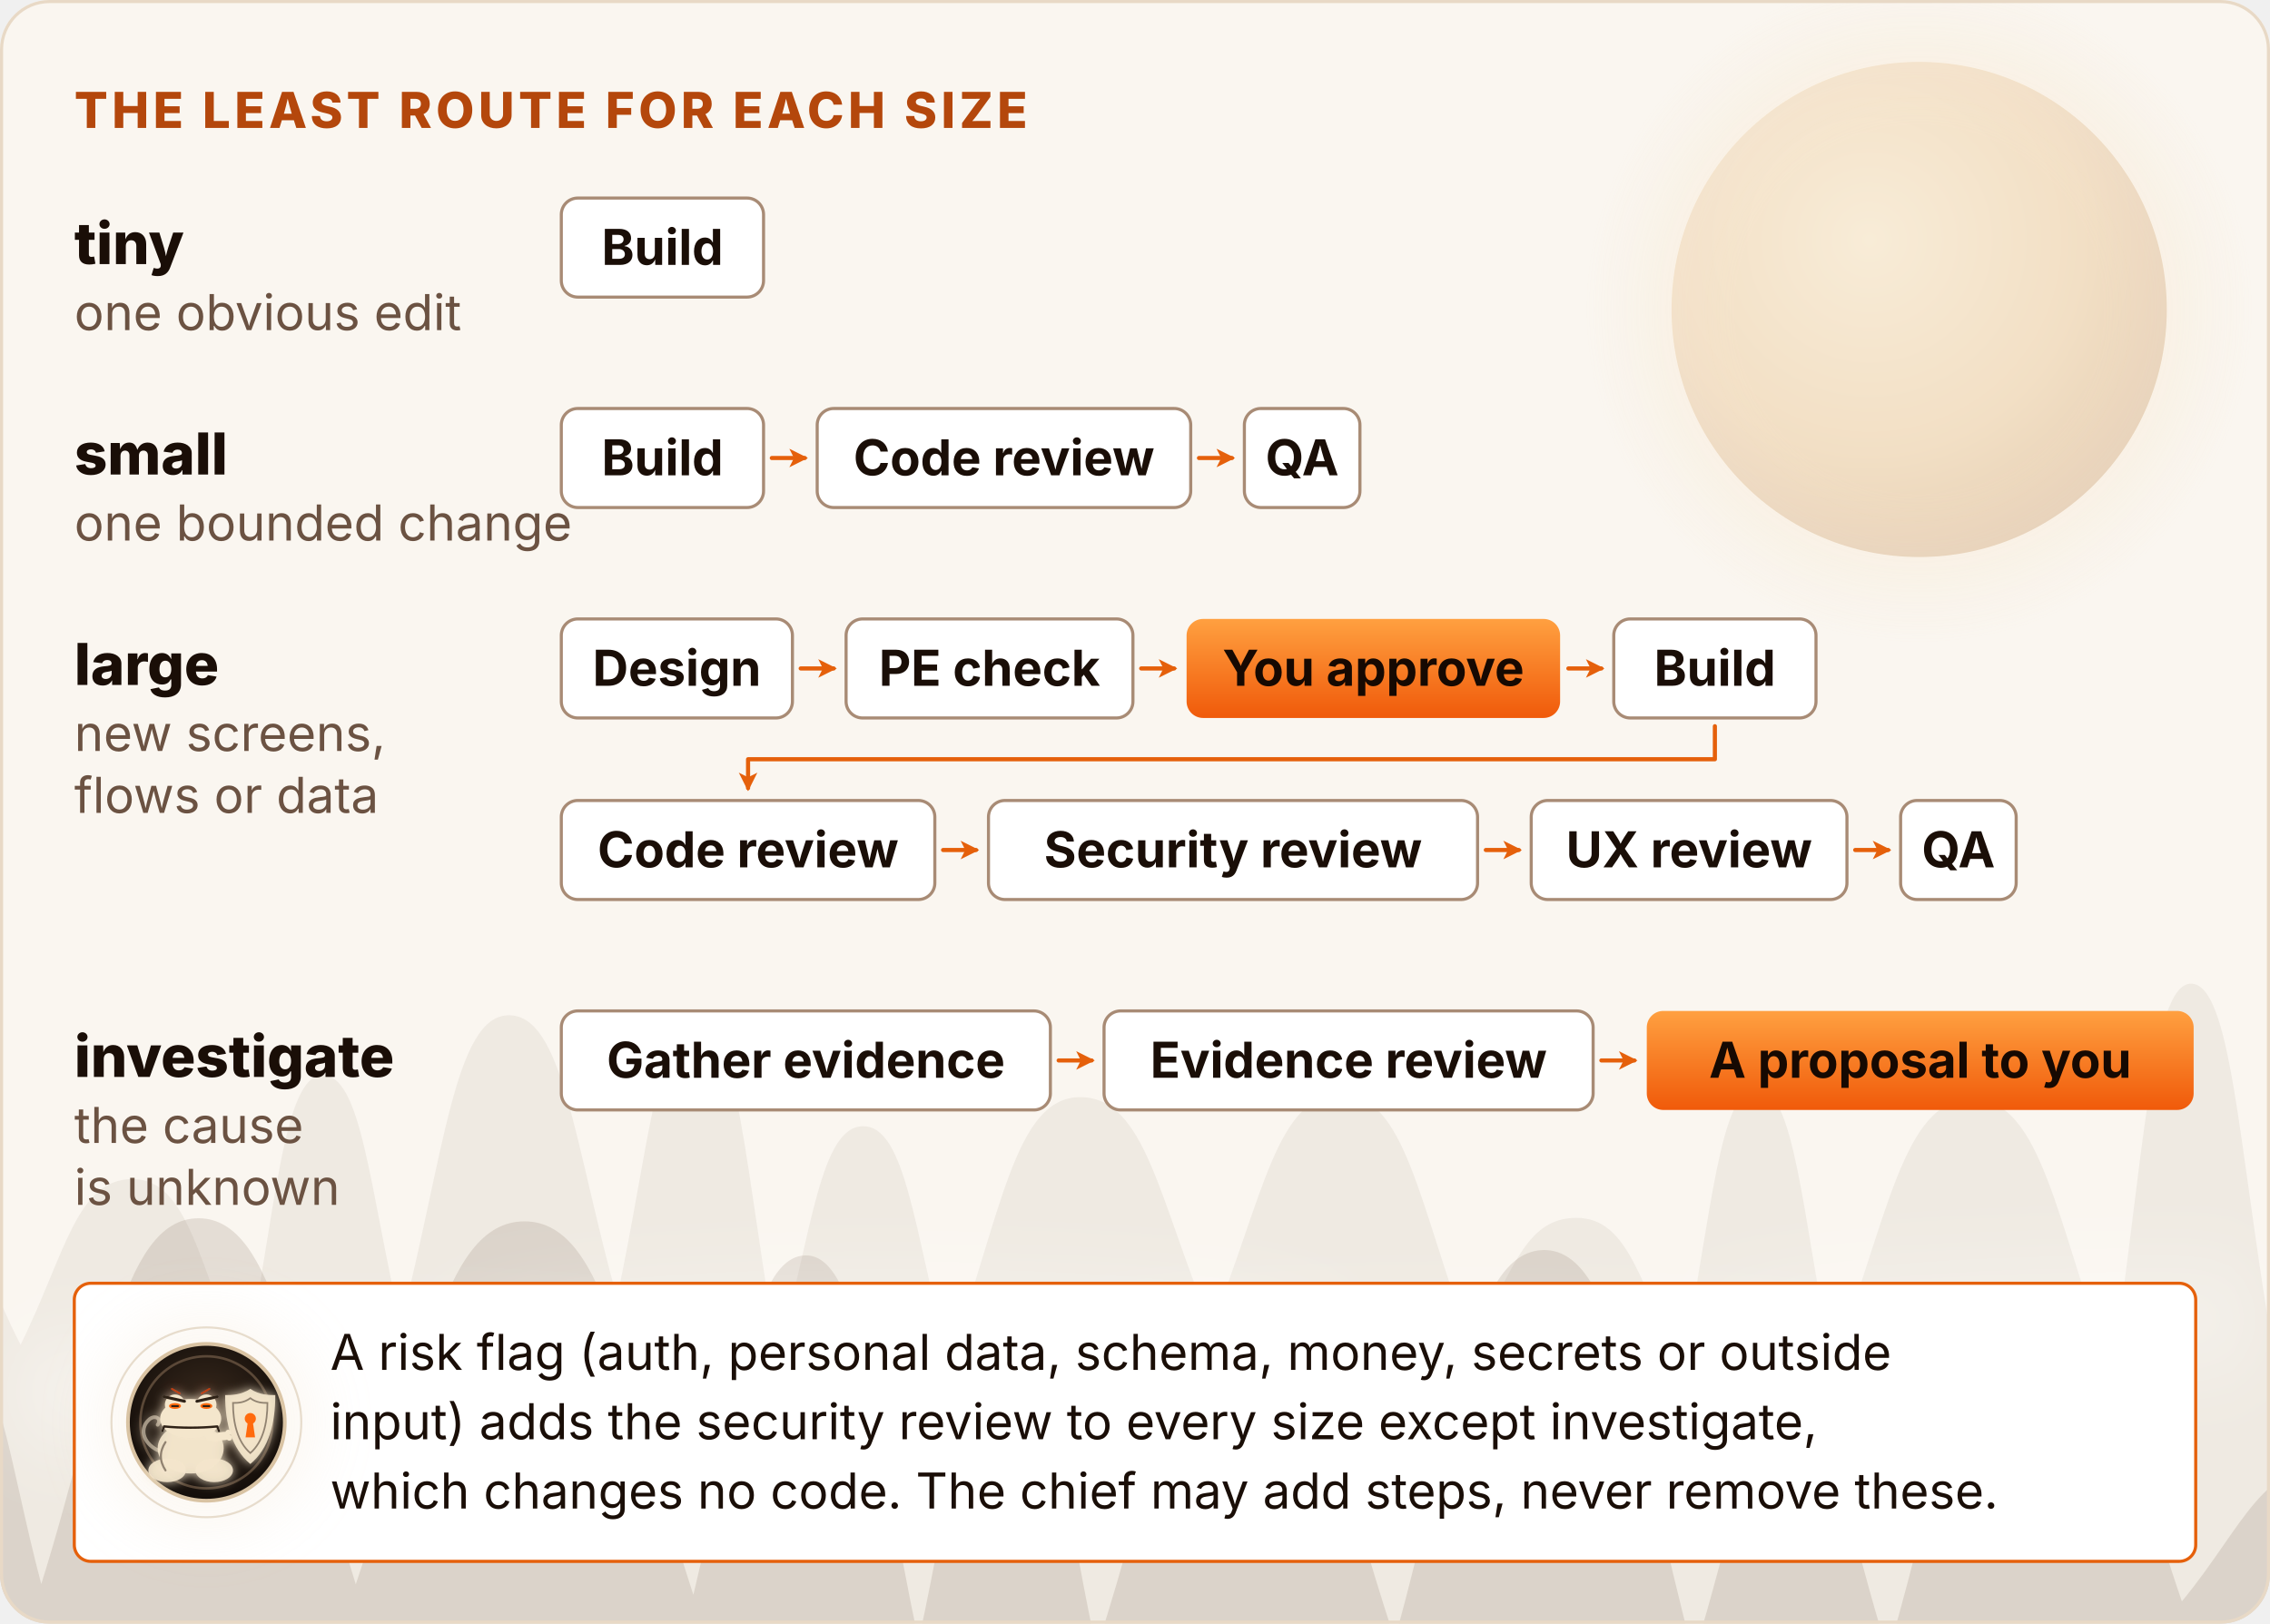
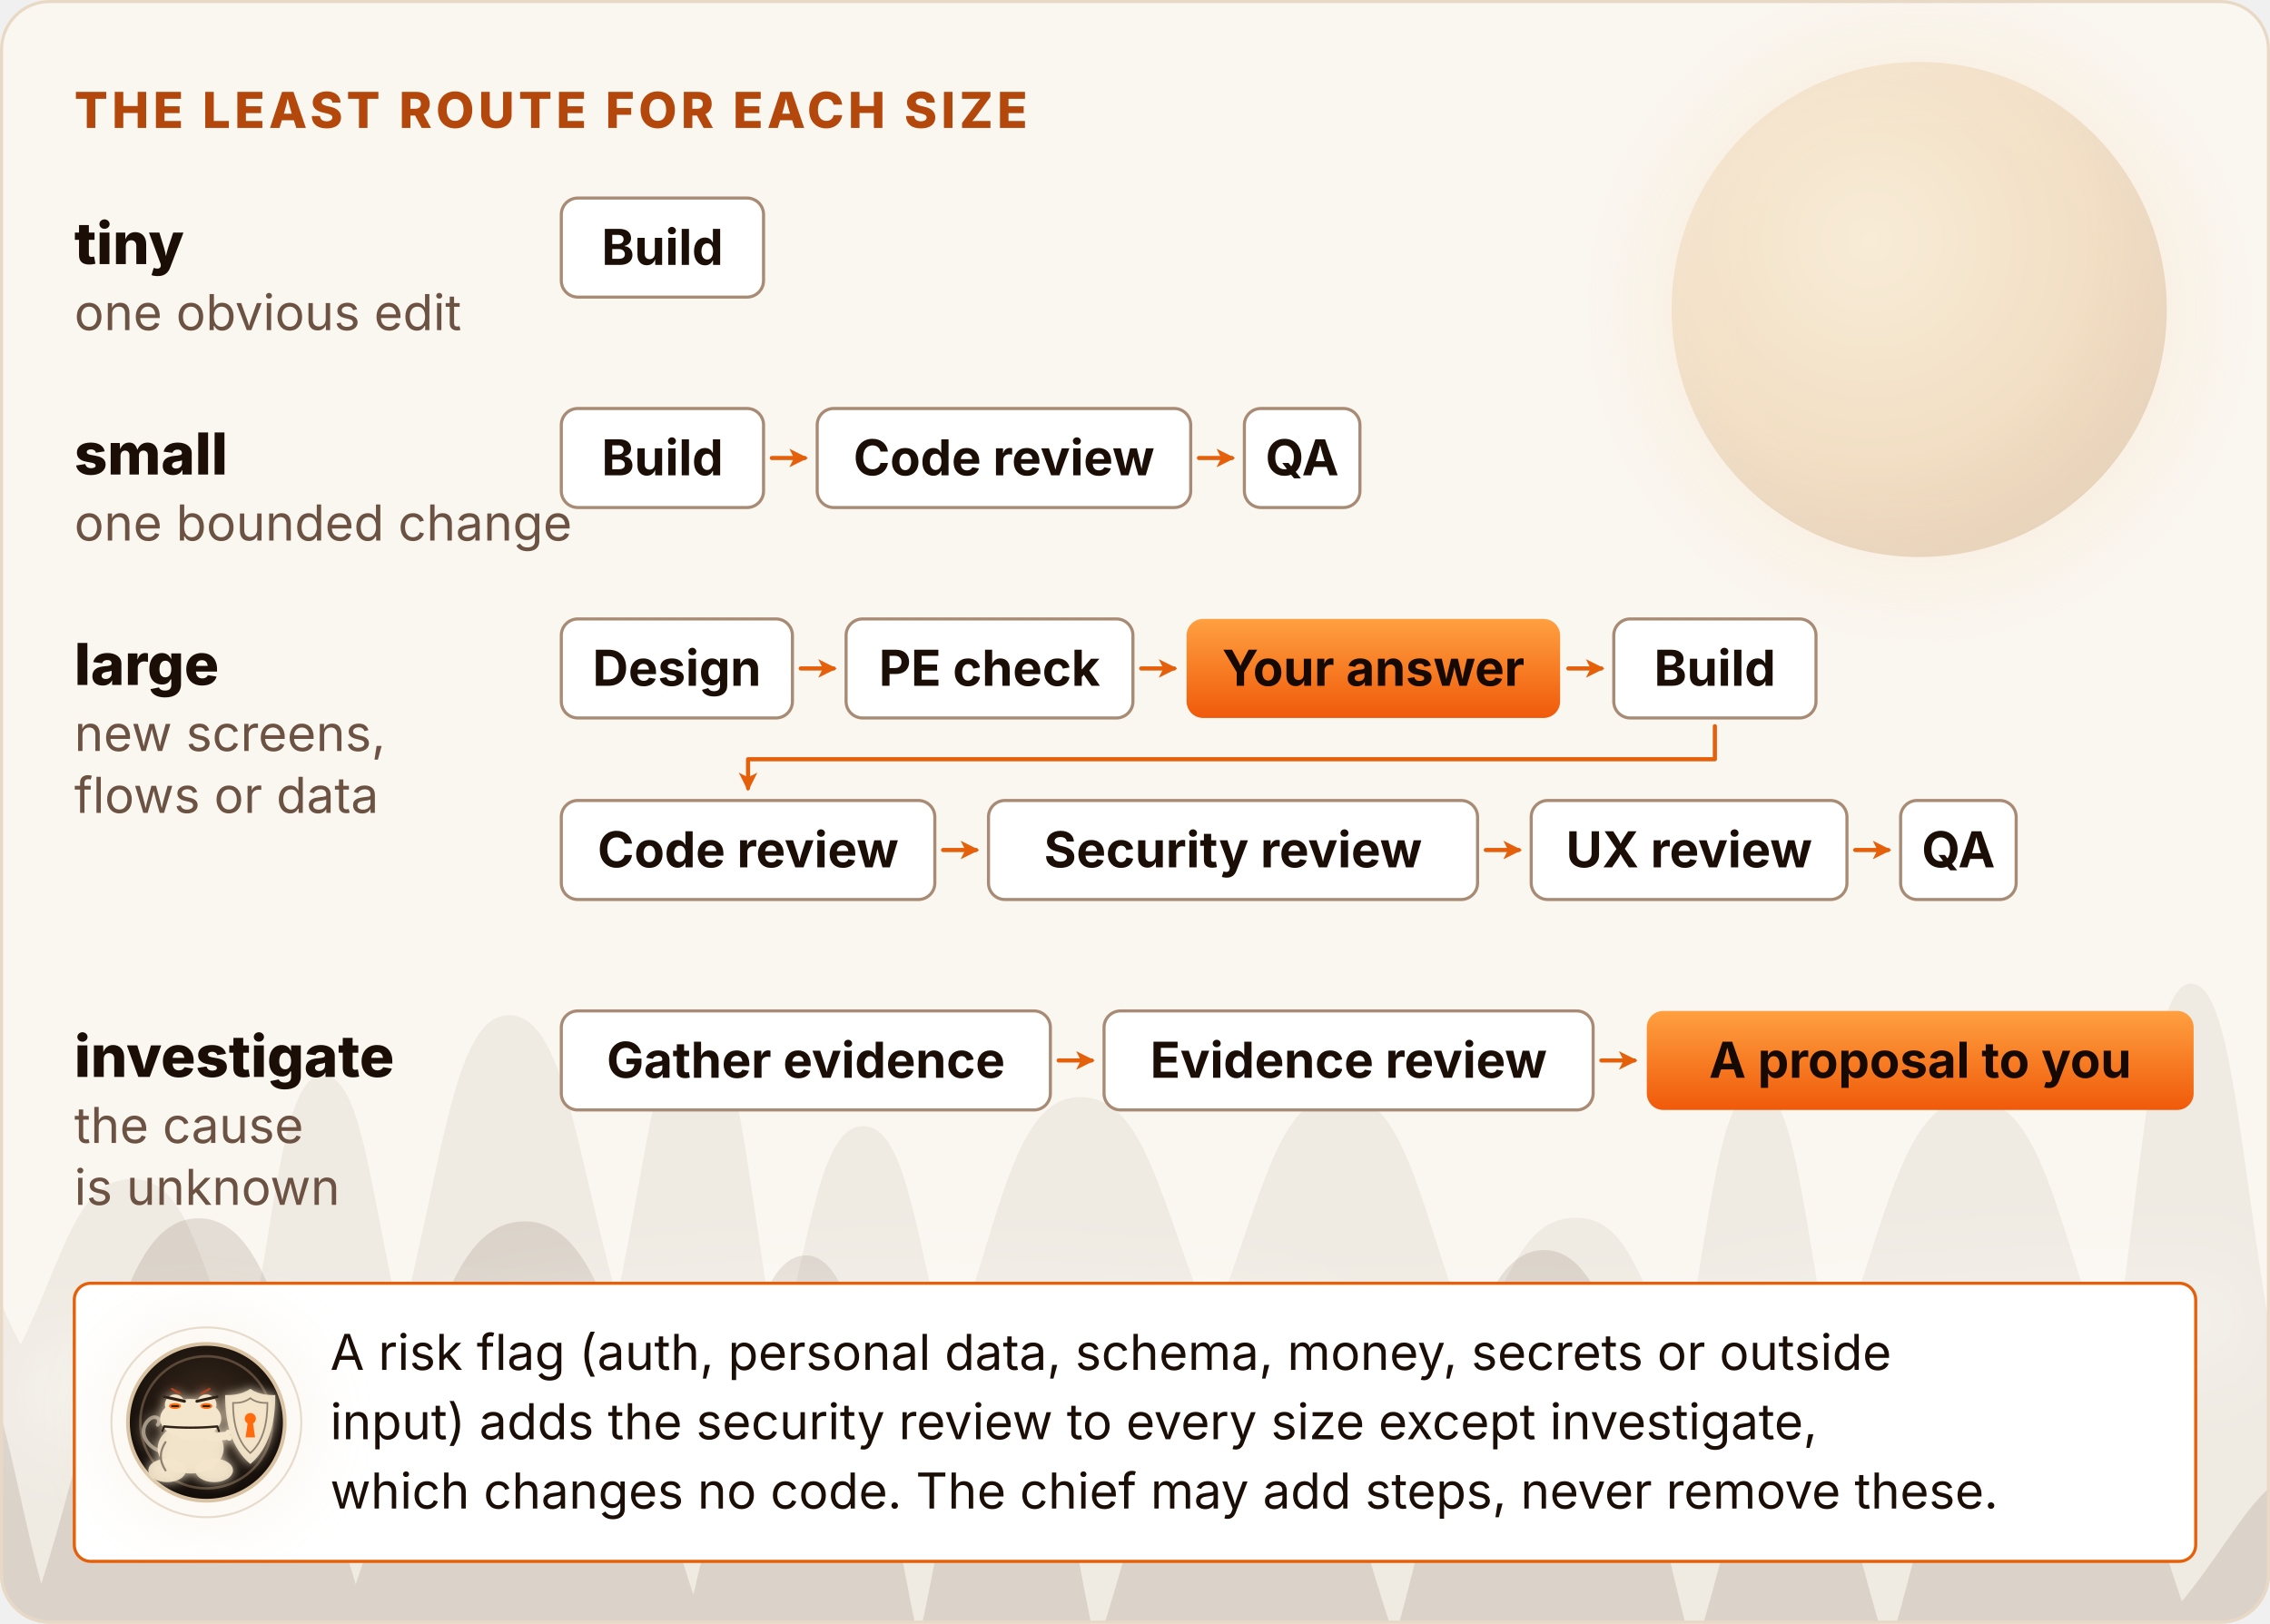
- <svg xmlns="http://www.w3.org/2000/svg" viewBox="0 0 1100 787" width="1100" height="787" role="img" aria-label="Routes by size. Tiny: build. Small: build, code review, QA. Large: design, PE check, you approve, build, code review, security review, UX review, QA. Investigate: gather evidence, evidence review, a proposal to you. A risk flag adds the security review to every size except investigate, which changes no code.">
+ <svg xmlns="http://www.w3.org/2000/svg" viewBox="0 0 1100 787" width="1100" height="787" role="img" aria-label="Routes by size. Tiny: build. Small: build, code review, QA. Large: design, PE check, your answer, build, code review, security review, UX review, QA. Investigate: gather evidence, evidence review, a proposal to you. A risk flag adds the security review to every size except investigate, which changes no code.">
  <style>.pulse{animation:pulse 5s ease-in-out infinite}@keyframes pulse{50%{opacity:.55}}@media (prefers-reduced-motion:reduce){.pulse{animation:none}}</style>
  <defs>
    <linearGradient id="routes-l-sky" x1="0" y1="0" x2="0" y2="1">
      <stop offset="0" stop-color="#080605" />
      <stop offset="0.45" stop-color="#1B120C" />
      <stop offset="0.72" stop-color="#22160E" />
      <stop offset="1" stop-color="#0A0706" />
    </linearGradient>
    <radialGradient id="routes-l-haze">
      <stop offset="0" stop-color="#FF8A2A" stop-opacity="0.6" />
      <stop offset="0.5" stop-color="#FF6A0F" stop-opacity="0.2" />
      <stop offset="1" stop-color="#FF6A0F" stop-opacity="0" />
    </radialGradient>
    <radialGradient id="routes-l-moonglow">
      <stop offset="0.55" stop-color="#F2CD96" stop-opacity="0.5" />
      <stop offset="1" stop-color="#F2CD96" stop-opacity="0" />
    </radialGradient>
    <radialGradient id="routes-l-moon" cx="0.4" cy="0.36" r="0.72">
      <stop offset="0" stop-color="#F8E7C6" />
      <stop offset="0.6" stop-color="#E4BC88" />
      <stop offset="1" stop-color="#B8844F" />
    </radialGradient>
    <radialGradient id="routes-l-iris" cx="0.51" cy="0.52" r="0.56">
      <stop offset="0" stop-color="#FFF4C2" />
      <stop offset="0.16" stop-color="#FFD54A" />
      <stop offset="0.4" stop-color="#FDB022" />
      <stop offset="0.66" stop-color="#EE7A0C" />
      <stop offset="0.86" stop-color="#A83E08" />
      <stop offset="1" stop-color="#4A1803" />
    </radialGradient>
    <linearGradient id="routes-l-lid" x1="0" y1="0.34" x2="0" y2="0.96">
      <stop offset="0" stop-color="#000" stop-opacity="0.85" />
      <stop offset="1" stop-color="#000" stop-opacity="0" />
    </linearGradient>
    <linearGradient id="routes-l-markR" x1="0" y1="0.5" x2="1" y2="0.3">
      <stop offset="0" stop-color="#B83A0A" />
      <stop offset="0.55" stop-color="#FF6A0F" />
      <stop offset="1" stop-color="#FFB050" />
    </linearGradient>
    <linearGradient id="routes-l-markL" x1="1" y1="0.5" x2="0" y2="0.3">
      <stop offset="0" stop-color="#B83A0A" />
      <stop offset="0.55" stop-color="#FF6A0F" />
      <stop offset="1" stop-color="#FFB050" />
    </linearGradient>
    <linearGradient id="routes-l-skin" x1="0" y1="0" x2="0" y2="1">
      <stop offset="0" stop-color="#040202" />
      <stop offset="0.32" stop-color="#1A110B" />
      <stop offset="0.6" stop-color="#33231A" />
      <stop offset="0.86" stop-color="#2C1E14" />
      <stop offset="1" stop-color="#3A2618" />
    </linearGradient>
    <linearGradient id="routes-l-robe" x1="0" y1="0" x2="0" y2="1">
      <stop offset="0" stop-color="#2B2018" />
      <stop offset="1" stop-color="#100B08" />
    </linearGradient>
    <linearGradient id="routes-l-bust" x1="0" y1="0" x2="0" y2="1">
      <stop offset="0" stop-color="#2B2018" />
      <stop offset="1" stop-color="#0A0604" />
    </linearGradient>
    <linearGradient id="routes-l-hood" x1="0" y1="0" x2="0" y2="1">
      <stop offset="0" stop-color="#382A1F" />
      <stop offset="1" stop-color="#18120D" />
    </linearGradient>
    <linearGradient id="routes-l-rock" x1="0" y1="0" x2="0" y2="1">
      <stop offset="0" stop-color="#33271D" />
      <stop offset="1" stop-color="#0D0907" />
    </linearGradient>
    <radialGradient id="routes-l-disc" cx="0.5" cy="0.42" r="0.62">
      <stop offset="0" stop-color="#3B2B1E" />
      <stop offset="1" stop-color="#100B08" />
    </radialGradient>
    <radialGradient id="routes-l-orb" cx="0.4" cy="0.38" r="0.65">
      <stop offset="0" stop-color="#FFF6D0" />
      <stop offset="0.45" stop-color="#FFC93C" />
      <stop offset="1" stop-color="#FF6A0F" />
    </radialGradient>
    <linearGradient id="routes-l-fall" x1="0" y1="0" x2="0" y2="1">
      <stop offset="0" stop-color="#F4E6CC" stop-opacity="0.95" />
      <stop offset="1" stop-color="#F4E6CC" stop-opacity="0" />
    </linearGradient>
    <linearGradient id="routes-l-word" x1="0" y1="0" x2="0" y2="1">
      <stop offset="0.2" stop-color="#FFF8EC" />
      <stop offset="0.5" stop-color="#FFD27A" />
      <stop offset="0.72" stop-color="#FF8A2A" />
      <stop offset="0.9" stop-color="#E2470A" />
    </linearGradient>
    <linearGradient id="routes-l-chief" x1="0" y1="0" x2="0" y2="1">
      <stop offset="0" stop-color="#FFA040" />
      <stop offset="1" stop-color="#F05A0A" />
    </linearGradient>
    <filter id="routes-l-wordglow" x="-10%" y="-20%" width="120%" height="140%">
      <feGaussianBlur in="SourceAlpha" stdDeviation="10" result="b" />
      <feFlood flood-color="#FF6A0F" flood-opacity="0.7" />
      <feComposite in2="b" operator="in" result="g" />
      <feMerge>
        <feMergeNode in="g" />
        <feMergeNode in="SourceGraphic" />
      </feMerge>
    </filter>
    <filter id="routes-l-glow" x="-50%" y="-50%" width="200%" height="200%">
      <feGaussianBlur in="SourceGraphic" stdDeviation="2.6" result="b" />
      <feMerge>
        <feMergeNode in="b" />
        <feMergeNode in="SourceGraphic" />
      </feMerge>
    </filter>
    <filter id="routes-l-blur" x="-50%" y="-50%" width="200%" height="200%">
      <feGaussianBlur stdDeviation="14" />
    </filter>
    <filter id="routes-l-mist" x="-30%" y="-200%" width="160%" height="500%">
      <feGaussianBlur stdDeviation="20" />
    </filter>
    <marker id="routes-l-hot" viewBox="0 0 12 12" refX="10" refY="6" markerWidth="9" markerHeight="9" markerUnits="userSpaceOnUse" orient="auto-start-reverse">
      <path d="M0 0 L12 6 L0 12 L3 6 z" fill="#E5600B" />
    </marker>
    <marker id="routes-l-muted" viewBox="0 0 12 12" refX="10" refY="6" markerWidth="9" markerHeight="9" markerUnits="userSpaceOnUse" orient="auto-start-reverse">
      <path d="M0 0 L12 6 L0 12 L3 6 z" fill="#A88B75" />
    </marker>
    <marker id="routes-l-bad" viewBox="0 0 12 12" refX="10" refY="6" markerWidth="9" markerHeight="9" markerUnits="userSpaceOnUse" orient="auto-start-reverse">
      <path d="M0 0 L12 6 L0 12 L3 6 z" fill="#C7361F" />
    </marker>
    <marker id="routes-l-loop" viewBox="0 0 12 12" refX="10" refY="6" markerWidth="9" markerHeight="9" markerUnits="userSpaceOnUse" orient="auto-start-reverse">
      <path d="M0 0 L12 6 L0 12 L3 6 z" fill="#B4470C" />
    </marker>
    <clipPath id="routes-l-frame">
      <rect width="1100" height="787" rx="24" />
    </clipPath>
  </defs>
  <g clip-path="url(#routes-l-frame)">
    <rect width="1100" height="787" rx="24" fill="#FAF6F0" />
    <circle cx="930" cy="150" r="161.3" fill="url(#routes-l-moonglow)" opacity="0.4" />
    <circle cx="930" cy="150" r="120" fill="url(#routes-l-moon)" opacity="0.3" />
    <path d="M-60 787 L-60 667 C-46 632 -42.5 603.4 -25 603.4 C-7.5 603.4 -4 625.2 10 651.8 C31.7 607.6 37.1 571.5 64.2 571.5 C91.3 571.5 96.8 613.8 118.4 665.6 C133.6 586.1 137.4 521.1 156.3 521.1 C175.2 521.1 179 575.5 194.2 642 C215.2 559.6 220.4 492.1 246.6 492.1 C272.8 492.1 278.1 553.8 299 629.1 C314.6 555.7 318.5 495.7 338 495.7 C357.4 495.7 361.3 568.6 376.9 657.8 C393.5 596.3 397.6 545.9 418.3 545.9 C439 545.9 443.1 597.2 459.7 659.9 C485.2 589.4 491.5 531.8 523.4 531.8 C555.2 531.8 561.5 581.8 587 642.9 C612.1 581.1 618.4 530.5 649.9 530.5 C681.3 530.5 687.6 584.7 712.7 651 C733.2 617.6 738.3 590.3 763.9 590.3 C789.5 590.3 794.6 622.7 815 662.4 C829.6 588.2 833.2 527.5 851.4 527.5 C869.6 527.5 873.3 588 887.8 661.9 C915 590.9 921.8 532.7 955.7 532.7 C989.6 532.7 996.3 592.5 1023.5 665.5 C1038.7 561.7 1042.6 476.8 1061.7 476.8 C1080.8 476.8 1084.6 552.5 1099.9 645 C1121.6 593.5 1127 551.4 1154.2 551.4 C1181.3 551.4 1186.7 589.1 1208.4 635.2 L1208.4 787 Z" fill="#8C7867" opacity="0.1" />
    <path d="M-60 787 L-60 807 C-44 725.1 -40 658 -20 658 C0 658 4 707.4 20 767.8 C50.5 670.3 58.1 590.5 96.2 590.5 C134.3 590.5 142 670.3 172.4 767.9 C205.2 671.1 213.3 592 254.2 592 C295.1 592 303.3 673.4 336 773 C357.8 682.5 363.3 608.5 390.6 608.5 C417.8 608.5 423.3 692.5 445.1 795.2 C462.3 717.7 466.6 654.4 488.2 654.4 C509.8 654.4 514.1 719.6 531.3 799.3 C560.2 711.4 567.5 639.4 603.6 639.4 C639.8 639.4 647 709.2 675.9 794.4 C704.9 690.7 712.1 605.9 748.3 605.9 C784.5 605.9 791.8 694.3 820.7 802.3 C839.6 743.2 844.3 694.8 867.8 694.8 C891.4 694.8 896.1 742.6 914.9 801.1 C943.4 705 950.5 626.4 986.1 626.4 C1021.7 626.4 1028.8 693.8 1057.3 776.2 C1087.9 739 1095.5 708.6 1133.7 708.6 C1172 708.6 1179.6 739.4 1210.2 777 L1210.2 787 Z" fill="#8C7867" opacity="0.2" />
    <ellipse cx="140" cy="674.4" rx="242.7" ry="26" fill="#FFFFFF" opacity="0.4" filter="url(#routes-l-mist)" />
    <ellipse cx="431.8" cy="645.8" rx="222.6" ry="26" fill="#FFFFFF" opacity="0.3" filter="url(#routes-l-mist)" />
    <ellipse cx="704.5" cy="663.5" rx="224.1" ry="26" fill="#FFFFFF" opacity="0.3" filter="url(#routes-l-mist)" />
    <ellipse cx="1039.1" cy="639.4" rx="225.7" ry="26" fill="#FFFFFF" opacity="0.3" filter="url(#routes-l-mist)" />
    <text x="36" y="62" font-family="-apple-system, BlinkMacSystemFont, 'Segoe UI', Inter, Helvetica, Arial, sans-serif" font-size="24" font-weight="800" fill="#B4470C" text-anchor="start" letter-spacing="2">
      <tspan x="36" dy="0">THE LEAST ROUTE FOR EACH SIZE</tspan>
    </text>
    <text x="36" y="128" font-family="-apple-system, BlinkMacSystemFont, 'Segoe UI', Inter, Helvetica, Arial, sans-serif" font-size="28" font-weight="800" fill="#1A0E07" text-anchor="start">
      <tspan x="36" dy="0">tiny</tspan>
    </text>
    <text x="36" y="160" font-family="-apple-system, BlinkMacSystemFont, 'Segoe UI', Inter, Helvetica, Arial, sans-serif" font-size="24" font-weight="400" fill="#6B5242" text-anchor="start">
      <tspan x="36" dy="0">one obvious edit</tspan>
    </text>
    <rect x="272" y="96" width="98" height="48" rx="8" fill="#FFFFFF" stroke="#A88B75" stroke-width="1.5" />
    <text x="321" y="128.4" font-family="-apple-system, BlinkMacSystemFont, 'Segoe UI', Inter, Helvetica, Arial, sans-serif" font-size="24" font-weight="700" fill="#1A0E07" text-anchor="middle">
      <tspan x="321" dy="0">Build</tspan>
    </text>
    <text x="36" y="230" font-family="-apple-system, BlinkMacSystemFont, 'Segoe UI', Inter, Helvetica, Arial, sans-serif" font-size="28" font-weight="800" fill="#1A0E07" text-anchor="start">
      <tspan x="36" dy="0">small</tspan>
    </text>
    <text x="36" y="262" font-family="-apple-system, BlinkMacSystemFont, 'Segoe UI', Inter, Helvetica, Arial, sans-serif" font-size="24" font-weight="400" fill="#6B5242" text-anchor="start">
      <tspan x="36" dy="0">one bounded change</tspan>
    </text>
    <rect x="272" y="198" width="98" height="48" rx="8" fill="#FFFFFF" stroke="#A88B75" stroke-width="1.5" />
    <text x="321" y="230.4" font-family="-apple-system, BlinkMacSystemFont, 'Segoe UI', Inter, Helvetica, Arial, sans-serif" font-size="24" font-weight="700" fill="#1A0E07" text-anchor="middle">
      <tspan x="321" dy="0">Build</tspan>
    </text>
    <path d="M374 222 L 390 222" fill="none" stroke="#E5600B" stroke-width="2" stroke-linecap="round" stroke-linejoin="round" marker-end="url(#routes-l-hot)" />
    <rect x="396" y="198" width="181" height="48" rx="8" fill="#FFFFFF" stroke="#A88B75" stroke-width="1.5" />
    <text x="486.5" y="230.4" font-family="-apple-system, BlinkMacSystemFont, 'Segoe UI', Inter, Helvetica, Arial, sans-serif" font-size="24" font-weight="700" fill="#1A0E07" text-anchor="middle">
      <tspan x="486.5" dy="0">Code review</tspan>
    </text>
    <path d="M581 222 L 597 222" fill="none" stroke="#E5600B" stroke-width="2" stroke-linecap="round" stroke-linejoin="round" marker-end="url(#routes-l-hot)" />
    <rect x="603" y="198" width="56" height="48" rx="8" fill="#FFFFFF" stroke="#A88B75" stroke-width="1.5" />
    <text x="631" y="230.4" font-family="-apple-system, BlinkMacSystemFont, 'Segoe UI', Inter, Helvetica, Arial, sans-serif" font-size="24" font-weight="700" fill="#1A0E07" text-anchor="middle">
      <tspan x="631" dy="0">QA</tspan>
    </text>
    <text x="36" y="332" font-family="-apple-system, BlinkMacSystemFont, 'Segoe UI', Inter, Helvetica, Arial, sans-serif" font-size="28" font-weight="800" fill="#1A0E07" text-anchor="start">
      <tspan x="36" dy="0">large</tspan>
    </text>
    <text x="36" y="364" font-family="-apple-system, BlinkMacSystemFont, 'Segoe UI', Inter, Helvetica, Arial, sans-serif" font-size="24" font-weight="400" fill="#6B5242" text-anchor="start">
      <tspan x="36" dy="0">new screens,</tspan>
      <tspan x="36" dy="30">flows or data</tspan>
    </text>
    <rect x="272" y="300" width="112" height="48" rx="8" fill="#FFFFFF" stroke="#A88B75" stroke-width="1.5" />
    <text x="328" y="332.4" font-family="-apple-system, BlinkMacSystemFont, 'Segoe UI', Inter, Helvetica, Arial, sans-serif" font-size="24" font-weight="700" fill="#1A0E07" text-anchor="middle">
      <tspan x="328" dy="0">Design</tspan>
    </text>
    <path d="M388 324 L 404 324" fill="none" stroke="#E5600B" stroke-width="2" stroke-linecap="round" stroke-linejoin="round" marker-end="url(#routes-l-hot)" />
    <rect x="410" y="300" width="139" height="48" rx="8" fill="#FFFFFF" stroke="#A88B75" stroke-width="1.5" />
    <text x="479.5" y="332.4" font-family="-apple-system, BlinkMacSystemFont, 'Segoe UI', Inter, Helvetica, Arial, sans-serif" font-size="24" font-weight="700" fill="#1A0E07" text-anchor="middle">
      <tspan x="479.5" dy="0">PE check</tspan>
    </text>
    <path d="M553 324 L 569 324" fill="none" stroke="#E5600B" stroke-width="2" stroke-linecap="round" stroke-linejoin="round" marker-end="url(#routes-l-hot)" />
    <rect x="575" y="300" width="181" height="48" rx="8" fill="url(#routes-l-chief)" />
    <text x="665.5" y="332.4" font-family="-apple-system, BlinkMacSystemFont, 'Segoe UI', Inter, Helvetica, Arial, sans-serif" font-size="24" font-weight="700" fill="#160902" text-anchor="middle">
-       <tspan x="665.5" dy="0">You approve</tspan>
+       <tspan x="665.5" dy="0">Your answer</tspan>
    </text>
    <path d="M760 324 L 776 324" fill="none" stroke="#E5600B" stroke-width="2" stroke-linecap="round" stroke-linejoin="round" marker-end="url(#routes-l-hot)" />
    <rect x="782" y="300" width="98" height="48" rx="8" fill="#FFFFFF" stroke="#A88B75" stroke-width="1.5" />
    <text x="831" y="332.4" font-family="-apple-system, BlinkMacSystemFont, 'Segoe UI', Inter, Helvetica, Arial, sans-serif" font-size="24" font-weight="700" fill="#1A0E07" text-anchor="middle">
      <tspan x="831" dy="0">Build</tspan>
    </text>
    <path d="M831 352 L 831 368 L 362.5 368 L 362.5 382" fill="none" stroke="#E5600B" stroke-width="2" stroke-linecap="round" stroke-linejoin="round" marker-end="url(#routes-l-hot)" />
    <rect x="272" y="388" width="181" height="48" rx="8" fill="#FFFFFF" stroke="#A88B75" stroke-width="1.5" />
    <text x="362.5" y="420.4" font-family="-apple-system, BlinkMacSystemFont, 'Segoe UI', Inter, Helvetica, Arial, sans-serif" font-size="24" font-weight="700" fill="#1A0E07" text-anchor="middle">
      <tspan x="362.5" dy="0">Code review</tspan>
    </text>
    <path d="M457 412 L 473 412" fill="none" stroke="#E5600B" stroke-width="2" stroke-linecap="round" stroke-linejoin="round" marker-end="url(#routes-l-hot)" />
    <rect x="479" y="388" width="237" height="48" rx="8" fill="#FFFFFF" stroke="#A88B75" stroke-width="1.5" />
    <text x="597.5" y="420.4" font-family="-apple-system, BlinkMacSystemFont, 'Segoe UI', Inter, Helvetica, Arial, sans-serif" font-size="24" font-weight="700" fill="#1A0E07" text-anchor="middle">
      <tspan x="597.5" dy="0">Security review</tspan>
    </text>
    <path d="M720 412 L 736 412" fill="none" stroke="#E5600B" stroke-width="2" stroke-linecap="round" stroke-linejoin="round" marker-end="url(#routes-l-hot)" />
    <rect x="742" y="388" width="153" height="48" rx="8" fill="#FFFFFF" stroke="#A88B75" stroke-width="1.5" />
    <text x="818.5" y="420.4" font-family="-apple-system, BlinkMacSystemFont, 'Segoe UI', Inter, Helvetica, Arial, sans-serif" font-size="24" font-weight="700" fill="#1A0E07" text-anchor="middle">
      <tspan x="818.5" dy="0">UX review</tspan>
    </text>
    <path d="M899 412 L 915 412" fill="none" stroke="#E5600B" stroke-width="2" stroke-linecap="round" stroke-linejoin="round" marker-end="url(#routes-l-hot)" />
    <rect x="921" y="388" width="56" height="48" rx="8" fill="#FFFFFF" stroke="#A88B75" stroke-width="1.5" />
    <text x="949" y="420.4" font-family="-apple-system, BlinkMacSystemFont, 'Segoe UI', Inter, Helvetica, Arial, sans-serif" font-size="24" font-weight="700" fill="#1A0E07" text-anchor="middle">
      <tspan x="949" dy="0">QA</tspan>
    </text>
    <text x="36" y="522" font-family="-apple-system, BlinkMacSystemFont, 'Segoe UI', Inter, Helvetica, Arial, sans-serif" font-size="28" font-weight="800" fill="#1A0E07" text-anchor="start">
      <tspan x="36" dy="0">investigate</tspan>
    </text>
    <text x="36" y="554" font-family="-apple-system, BlinkMacSystemFont, 'Segoe UI', Inter, Helvetica, Arial, sans-serif" font-size="24" font-weight="400" fill="#6B5242" text-anchor="start">
      <tspan x="36" dy="0">the cause</tspan>
      <tspan x="36" dy="30">is unknown</tspan>
    </text>
    <rect x="272" y="490" width="237" height="48" rx="8" fill="#FFFFFF" stroke="#A88B75" stroke-width="1.5" />
    <text x="390.5" y="522.4" font-family="-apple-system, BlinkMacSystemFont, 'Segoe UI', Inter, Helvetica, Arial, sans-serif" font-size="24" font-weight="700" fill="#1A0E07" text-anchor="middle">
      <tspan x="390.5" dy="0">Gather evidence</tspan>
    </text>
    <path d="M513 514 L 529 514" fill="none" stroke="#E5600B" stroke-width="2" stroke-linecap="round" stroke-linejoin="round" marker-end="url(#routes-l-hot)" />
    <rect x="535" y="490" width="237" height="48" rx="8" fill="#FFFFFF" stroke="#A88B75" stroke-width="1.5" />
    <text x="653.5" y="522.4" font-family="-apple-system, BlinkMacSystemFont, 'Segoe UI', Inter, Helvetica, Arial, sans-serif" font-size="24" font-weight="700" fill="#1A0E07" text-anchor="middle">
      <tspan x="653.5" dy="0">Evidence review</tspan>
    </text>
    <path d="M776 514 L 792 514" fill="none" stroke="#E5600B" stroke-width="2" stroke-linecap="round" stroke-linejoin="round" marker-end="url(#routes-l-hot)" />
    <rect x="798" y="490" width="265" height="48" rx="8" fill="url(#routes-l-chief)" />
    <text x="930.5" y="522.4" font-family="-apple-system, BlinkMacSystemFont, 'Segoe UI', Inter, Helvetica, Arial, sans-serif" font-size="24" font-weight="700" fill="#160902" text-anchor="middle">
      <tspan x="930.5" dy="0">A proposal to you</tspan>
    </text>
    <rect x="36" y="622" width="1028" height="134.8" rx="8" fill="#FFFFFF" stroke="#E5600B" stroke-width="1.5" />
    <g class="pulse">
      <circle cx="100" cy="689.4" r="53.2" fill="#E8C9A0" opacity="0.14" filter="url(#routes-l-blur)" />
    </g>
    <circle cx="100" cy="689.4" r="46" fill="none" stroke="#CDB89A" stroke-width="1" opacity="0.45" />
    <circle cx="100" cy="689.4" r="38" fill="url(#routes-l-disc)" stroke="#D9C3A3" stroke-width="1.8" />
    <circle cx="100" cy="689.4" r="32" fill="none" stroke="#6E5844" stroke-width="1.2" opacity="0.75" />
    <g filter="url(#routes-l-glow)">
      <path d="M78 703.6 C69.6 700.5 67.3 692.9 71.9 688.4 C74.9 685.3 78.7 687.6 76.4 690.6" fill="none" stroke="#F4E6CC" stroke-width="1.8" stroke-linecap="round" opacity="0.55" />
      <ellipse cx="81" cy="712.7" rx="9.1" ry="5.7" fill="#F4E6CC" opacity="0.9" />
      <ellipse cx="103.8" cy="712.7" rx="9.1" ry="5.7" fill="#F4E6CC" opacity="0.9" />
      <ellipse cx="92.4" cy="702" rx="16" ry="12.2" fill="#F4E6CC" opacity="0.9" />
      <ellipse cx="92.4" cy="687.6" rx="14.8" ry="9.5" fill="#F4E6CC" />
      <circle cx="84.8" cy="680.8" r="4.9" fill="#F4E6CC" />
      <circle cx="100" cy="680.8" r="4.9" fill="#F4E6CC" />
      <ellipse cx="84.8" cy="681.5" rx="2.9" ry="1.4" fill="#FF6A0F" />
      <ellipse cx="100" cy="681.5" rx="2.9" ry="1.4" fill="#FF6A0F" />
      <rect x="83" y="681.1" width="3.6" height="0.9" rx="0" fill="#2E2016" />
      <rect x="98.2" y="681.1" width="3.6" height="0.9" rx="0" fill="#2E2016" />
      <path d="M79.5 677 L89.4 679.2 M105.3 677 L95.4 679.2" fill="none" stroke="#2E2016" stroke-width="1.4" stroke-linecap="round" />
      <path d="M79.5 691.4 C87.8 692.2 97 692.2 105.3 691.4 M79.5 691.4 L78.7 693.7 M105.3 691.4 L106.1 693.7" fill="none" stroke="#2E2016" stroke-width="1.1" stroke-linecap="round" />
      <path d="M83.3 673.2 L87.1 675.4 M101.5 673.2 L97.7 675.4" fill="none" stroke="#C2410C" stroke-width="0.9" stroke-linecap="round" />
      <path d="M80.2 699 C77.2 703.6 77.2 708.1 80.2 712.7" fill="none" stroke="#2E2016" stroke-width="1" stroke-linecap="round" opacity="0.5" />
      <path d="M101.5 696 C104.6 697.5 106.1 696 109.1 696" fill="none" stroke="#F4E6CC" stroke-width="4" stroke-linecap="round" />
      <circle cx="110.6" cy="694.4" r="1.4" fill="#F4E6CC" />
      <circle cx="111.1" cy="696.9" r="1.4" fill="#F4E6CC" />
      <path d="M121.3 673.2 C125.8 676.2 130.4 676.2 133.4 676.2 C133.4 689.9 130.4 702 121.3 709.6 C112.2 702 109.1 689.9 109.1 676.2 C112.2 676.2 116.7 676.2 121.3 673.2 Z" fill="#F4E6CC" opacity="0.92" />
      <path d="M121.3 677.7 C124.3 680 127.4 680 129.6 680 C129.6 689.9 127.4 699 121.3 704.3 C115.2 699 112.9 689.9 112.9 680 C115.2 680 118.2 680 121.3 677.7 Z" fill="none" stroke="#2E2016" stroke-width="0.8" opacity="0.5" />
      <circle cx="121.3" cy="687.6" r="2.7" fill="#FF6A0F" />
      <path d="M120.1 689.1 L122.5 689.1 L123.6 696.7 L119 696.7 Z" fill="#FF6A0F" />
    </g>
    <text x="160" y="664" font-family="-apple-system, BlinkMacSystemFont, 'Segoe UI', Inter, Helvetica, Arial, sans-serif" font-size="24" font-weight="400" fill="#1A0E07" text-anchor="start">
      <tspan x="160" dy="0">A risk flag (auth, personal data, schema, money, secrets or outside</tspan>
      <tspan x="160" dy="33.6">input) adds the security review to every size except investigate,</tspan>
      <tspan x="160" dy="33.6">which changes no code. The chief may add steps, never remove these.</tspan>
    </text>
  </g>
  <rect x="0.75" y="0.75" width="1098.5" height="785.5" rx="23.25" fill="none" stroke="#E8D9C6" stroke-width="1.5" />
</svg>
